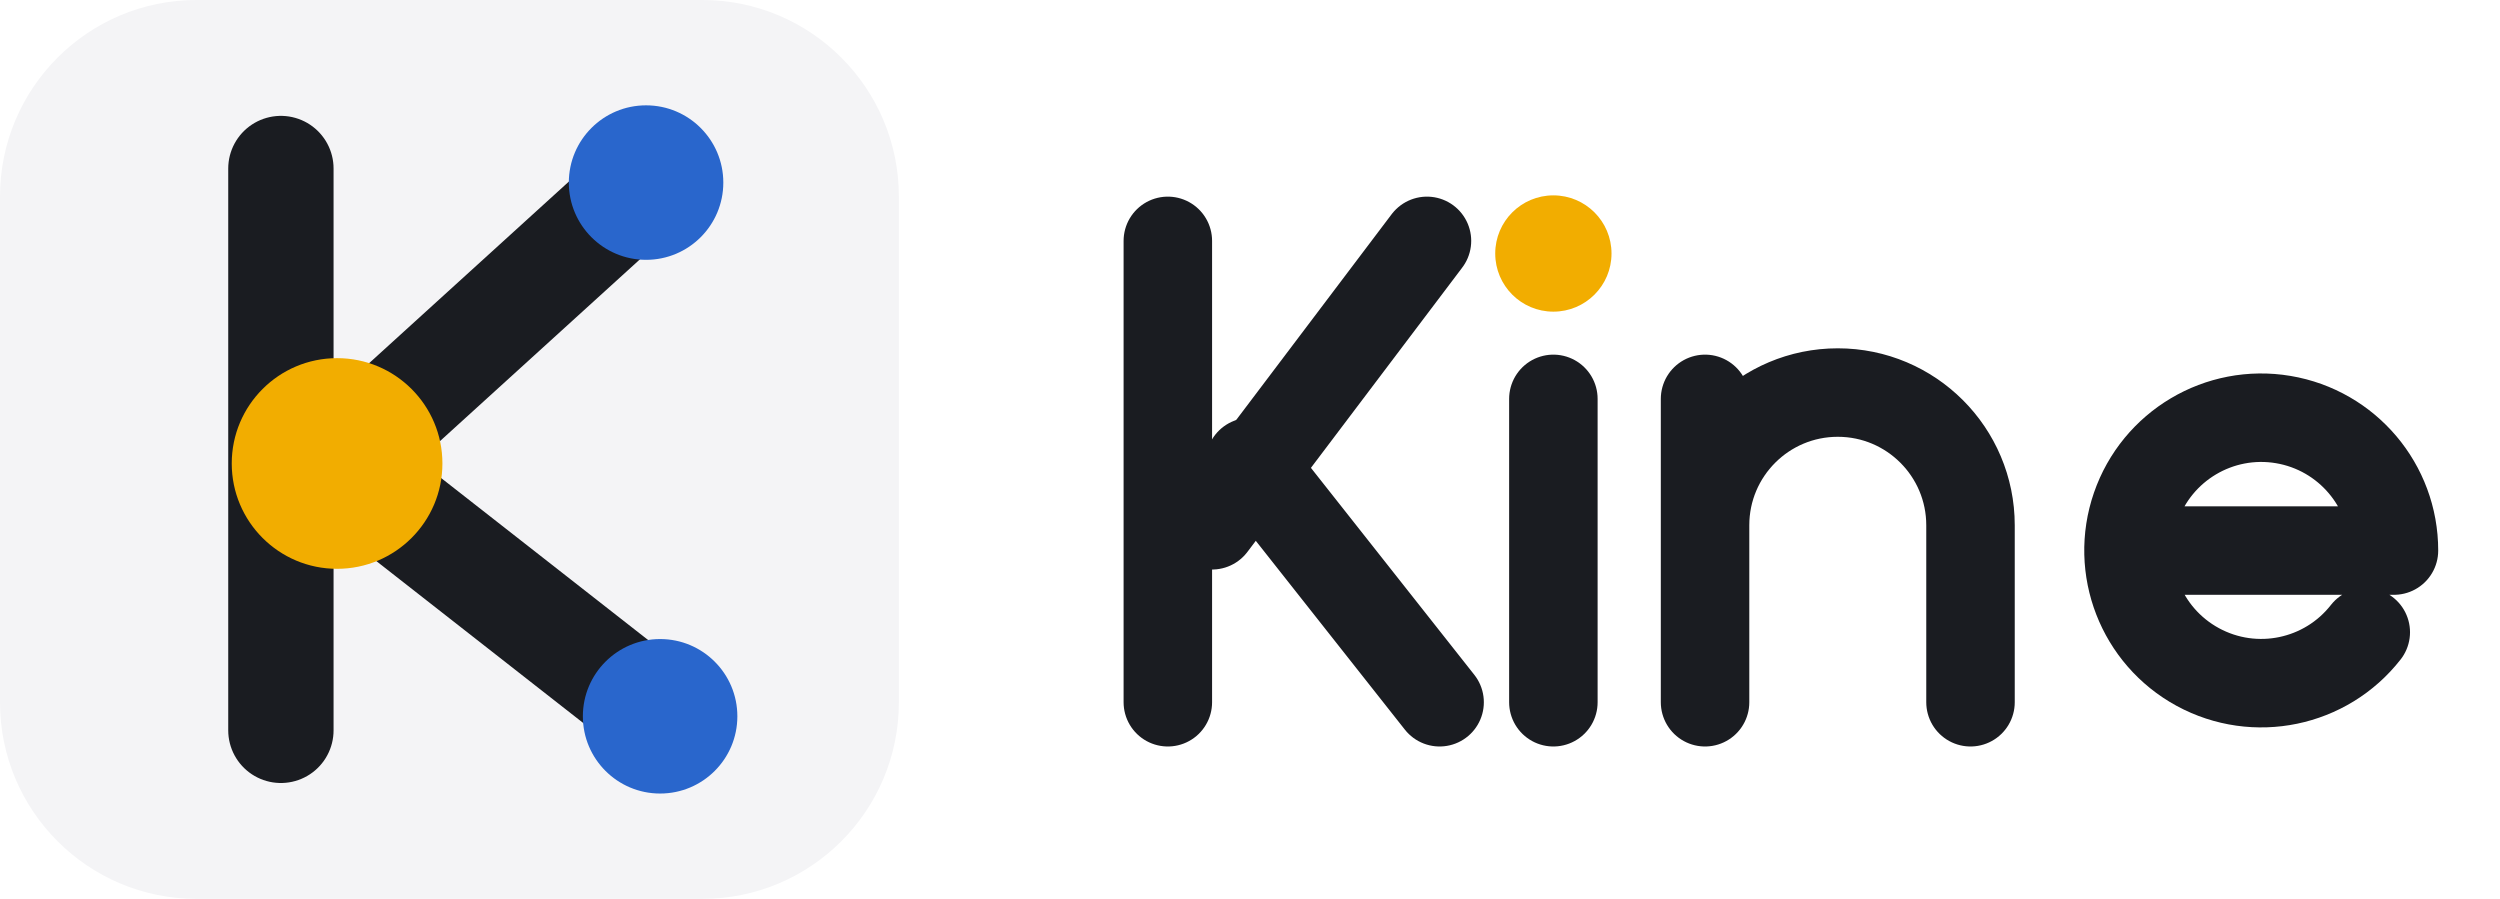
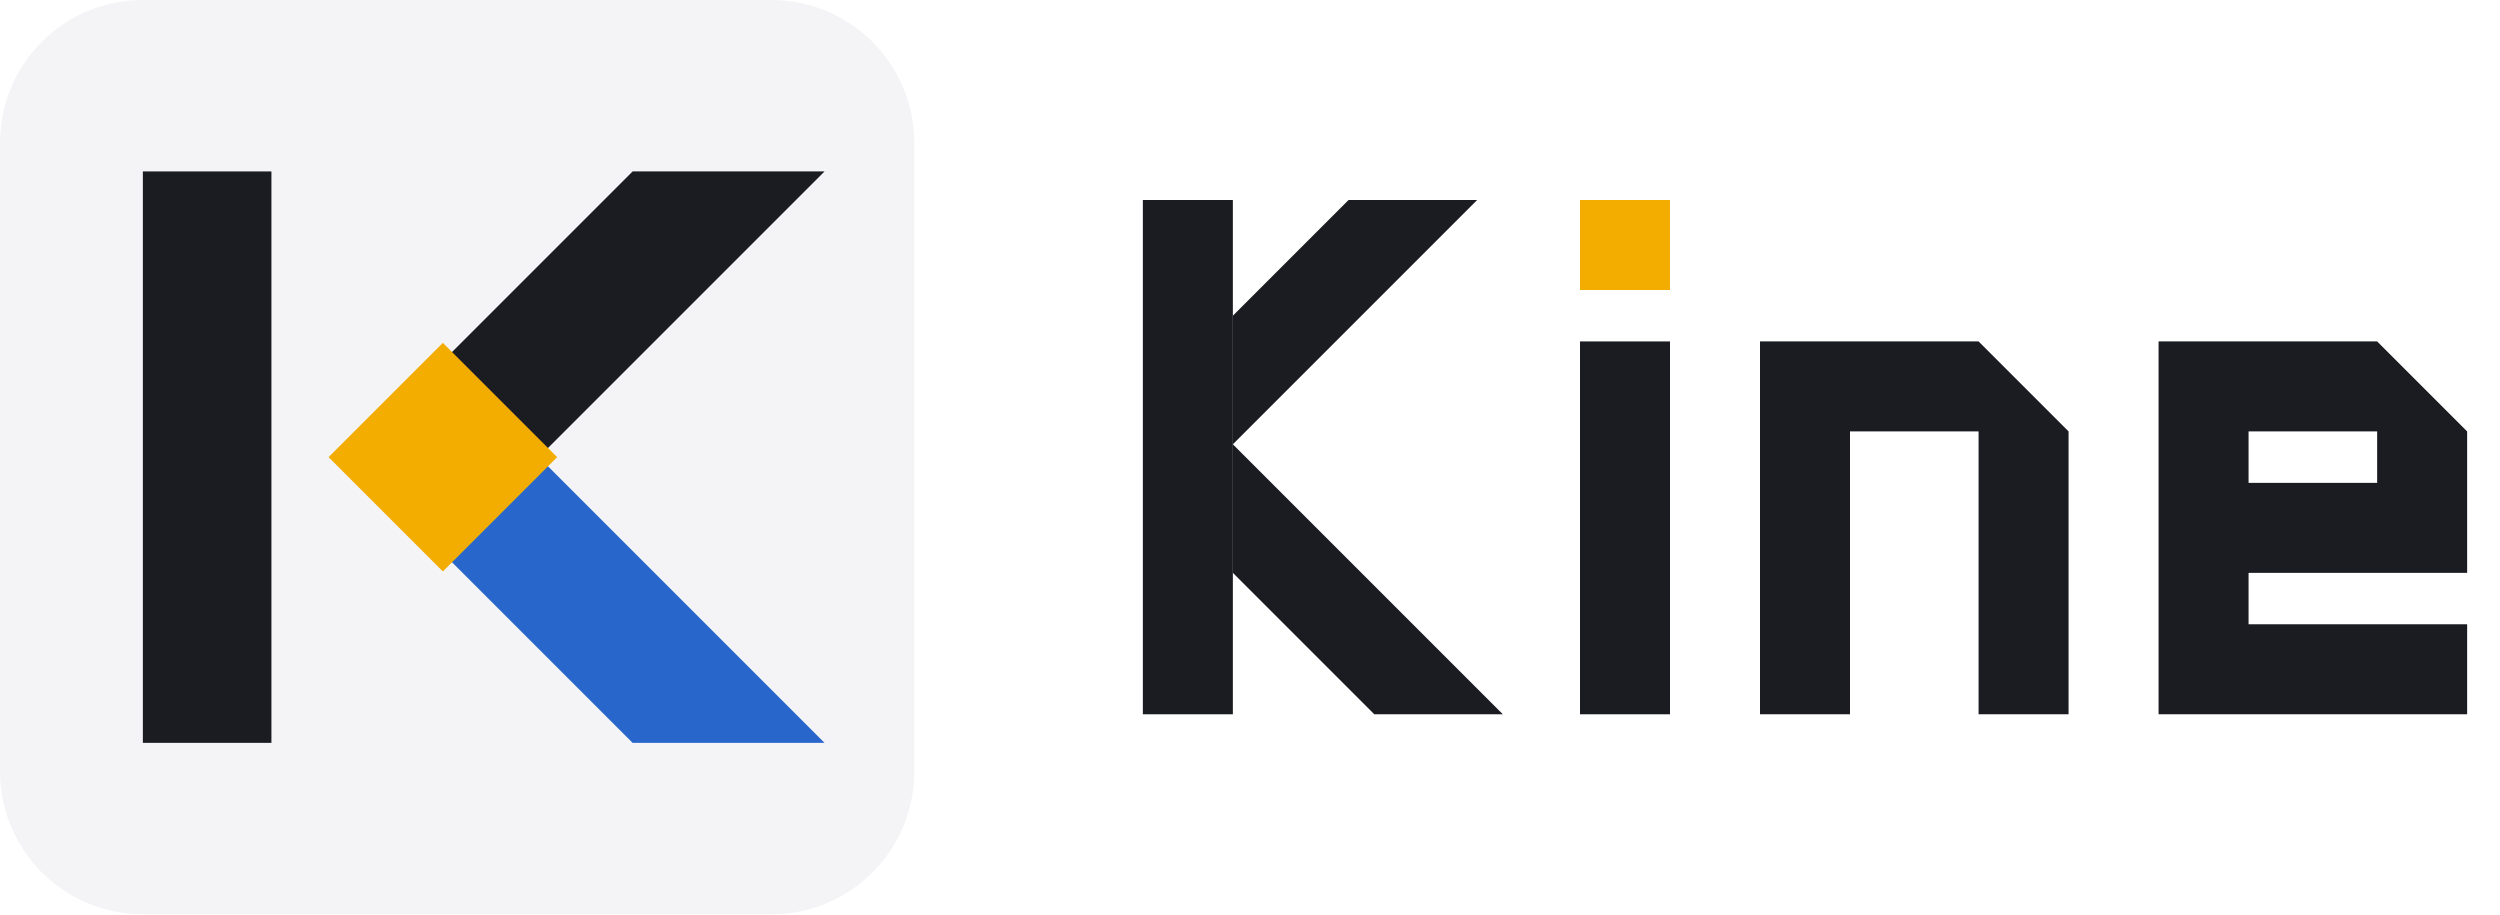
- <svg xmlns="http://www.w3.org/2000/svg" viewBox="0 0 178 64" width="178" height="64">
-   <rect x="0" y="0" width="64" height="64" rx="14" fill="#F4F4F6" />
-   <path d="M20.00 12.00 L20.00 52.00" stroke="#1A1C21" stroke-width="7.5" stroke-linecap="round" fill="none" />
-   <path d="M24.00 33.00 L46.00 13.00" stroke="#1A1C21" stroke-width="7.5" stroke-linecap="round" fill="none" />
-   <path d="M24.00 33.00 L47.00 51.00" stroke="#1A1C21" stroke-width="7.5" stroke-linecap="round" fill="none" />
-   <circle cx="46.00" cy="13.00" r="5.5" fill="#2966CC" />
-   <circle cx="47.00" cy="51.00" r="5.5" fill="#2966CC" />
-   <circle cx="24.00" cy="33.00" r="7.5" fill="#F2AD00" />
-   <g transform="translate(80 14.00) scale(0.9)">
-     <path d="M3.50 3.50 L3.50 40.00" stroke="#1A1C21" stroke-width="7.0" stroke-linecap="round" fill="none" />
-     <path d="M7.00 26.00 L24.00 3.50" stroke="#1A1C21" stroke-width="7.0" stroke-linecap="round" fill="none" />
-     <path d="M10.00 21.00 L25.00 40.00" stroke="#1A1C21" stroke-width="7.0" stroke-linecap="round" fill="none" />
-     <path d="M34.00 16.00 L34.00 40.00" stroke="#1A1C21" stroke-width="7.0" stroke-linecap="round" fill="none" />
-     <circle cx="34.00" cy="4.50" r="4.6" fill="#F2AD00" />
-     <path d="M46 40 V16 M46 26 A10.5 10.5 0 0 1 67 26 V40" stroke="#1A1C21" stroke-width="7.0" stroke-linecap="round" stroke-linejoin="round" fill="none" />
-     <path d="M79.5 28 H100.5 A10.5 10.5 0 1 0 98.27 34.46" stroke="#1A1C21" stroke-width="7.0" stroke-linecap="round" stroke-linejoin="round" fill="none" />
+ <svg xmlns="http://www.w3.org/2000/svg" viewBox="0 0 175 64" width="175" height="64">
+   <rect width="64" height="64" rx="10" fill="#F4F4F6" />
+   <defs>
+     <clipPath id="c">
+       <rect x="0" y="12" width="64" height="40" />
+     </clipPath>
+   </defs>
+   <rect x="10" y="12" width="9" height="40" fill="#1A1C21" />
+   <g clip-path="url(#c)">
+     <path d="M31 32 L57 6" stroke="#1A1C21" stroke-width="9.5" stroke-linecap="butt" stroke-linejoin="miter" stroke-miterlimit="8" fill="none" />
+     <path d="M31 32 L57 58" stroke="#2966CC" stroke-width="9.5" stroke-linecap="butt" stroke-linejoin="miter" stroke-miterlimit="8" fill="none" />
+   </g>
+   <path d="M31 24 L39 32 L31 40 L23 32 Z" fill="#F2AD00" />
+   <g transform="translate(80 14) scale(0.9)">
+     <rect x="0" y="0" width="7" height="40" fill="#1A1C21" />
+     <path d="M7 9 L16 0 L26 0 L7 19 Z" fill="#1A1C21" />
+     <path d="M7 19 L28 40 L18 40 L7 29 Z" fill="#1A1C21" />
+     <rect x="34" y="11" width="7" height="29" fill="#1A1C21" />
+     <rect x="34" y="0" width="7" height="7" fill="#F2AD00" />
+     <path d="M48 40 L48 11 L65 11 L72 18 L72 40 L65 40 L65 18 L55 18 L55 40 Z" fill="#1A1C21" />
+     <path fill-rule="evenodd" d="M79 11 L96 11 L103 18 L103 29 L86 29 L86 33 L103 33 L103 40 L79 40 Z M86 18 L96 18 L96 22 L86 22 Z" fill="#1A1C21" />
  </g>
</svg>
